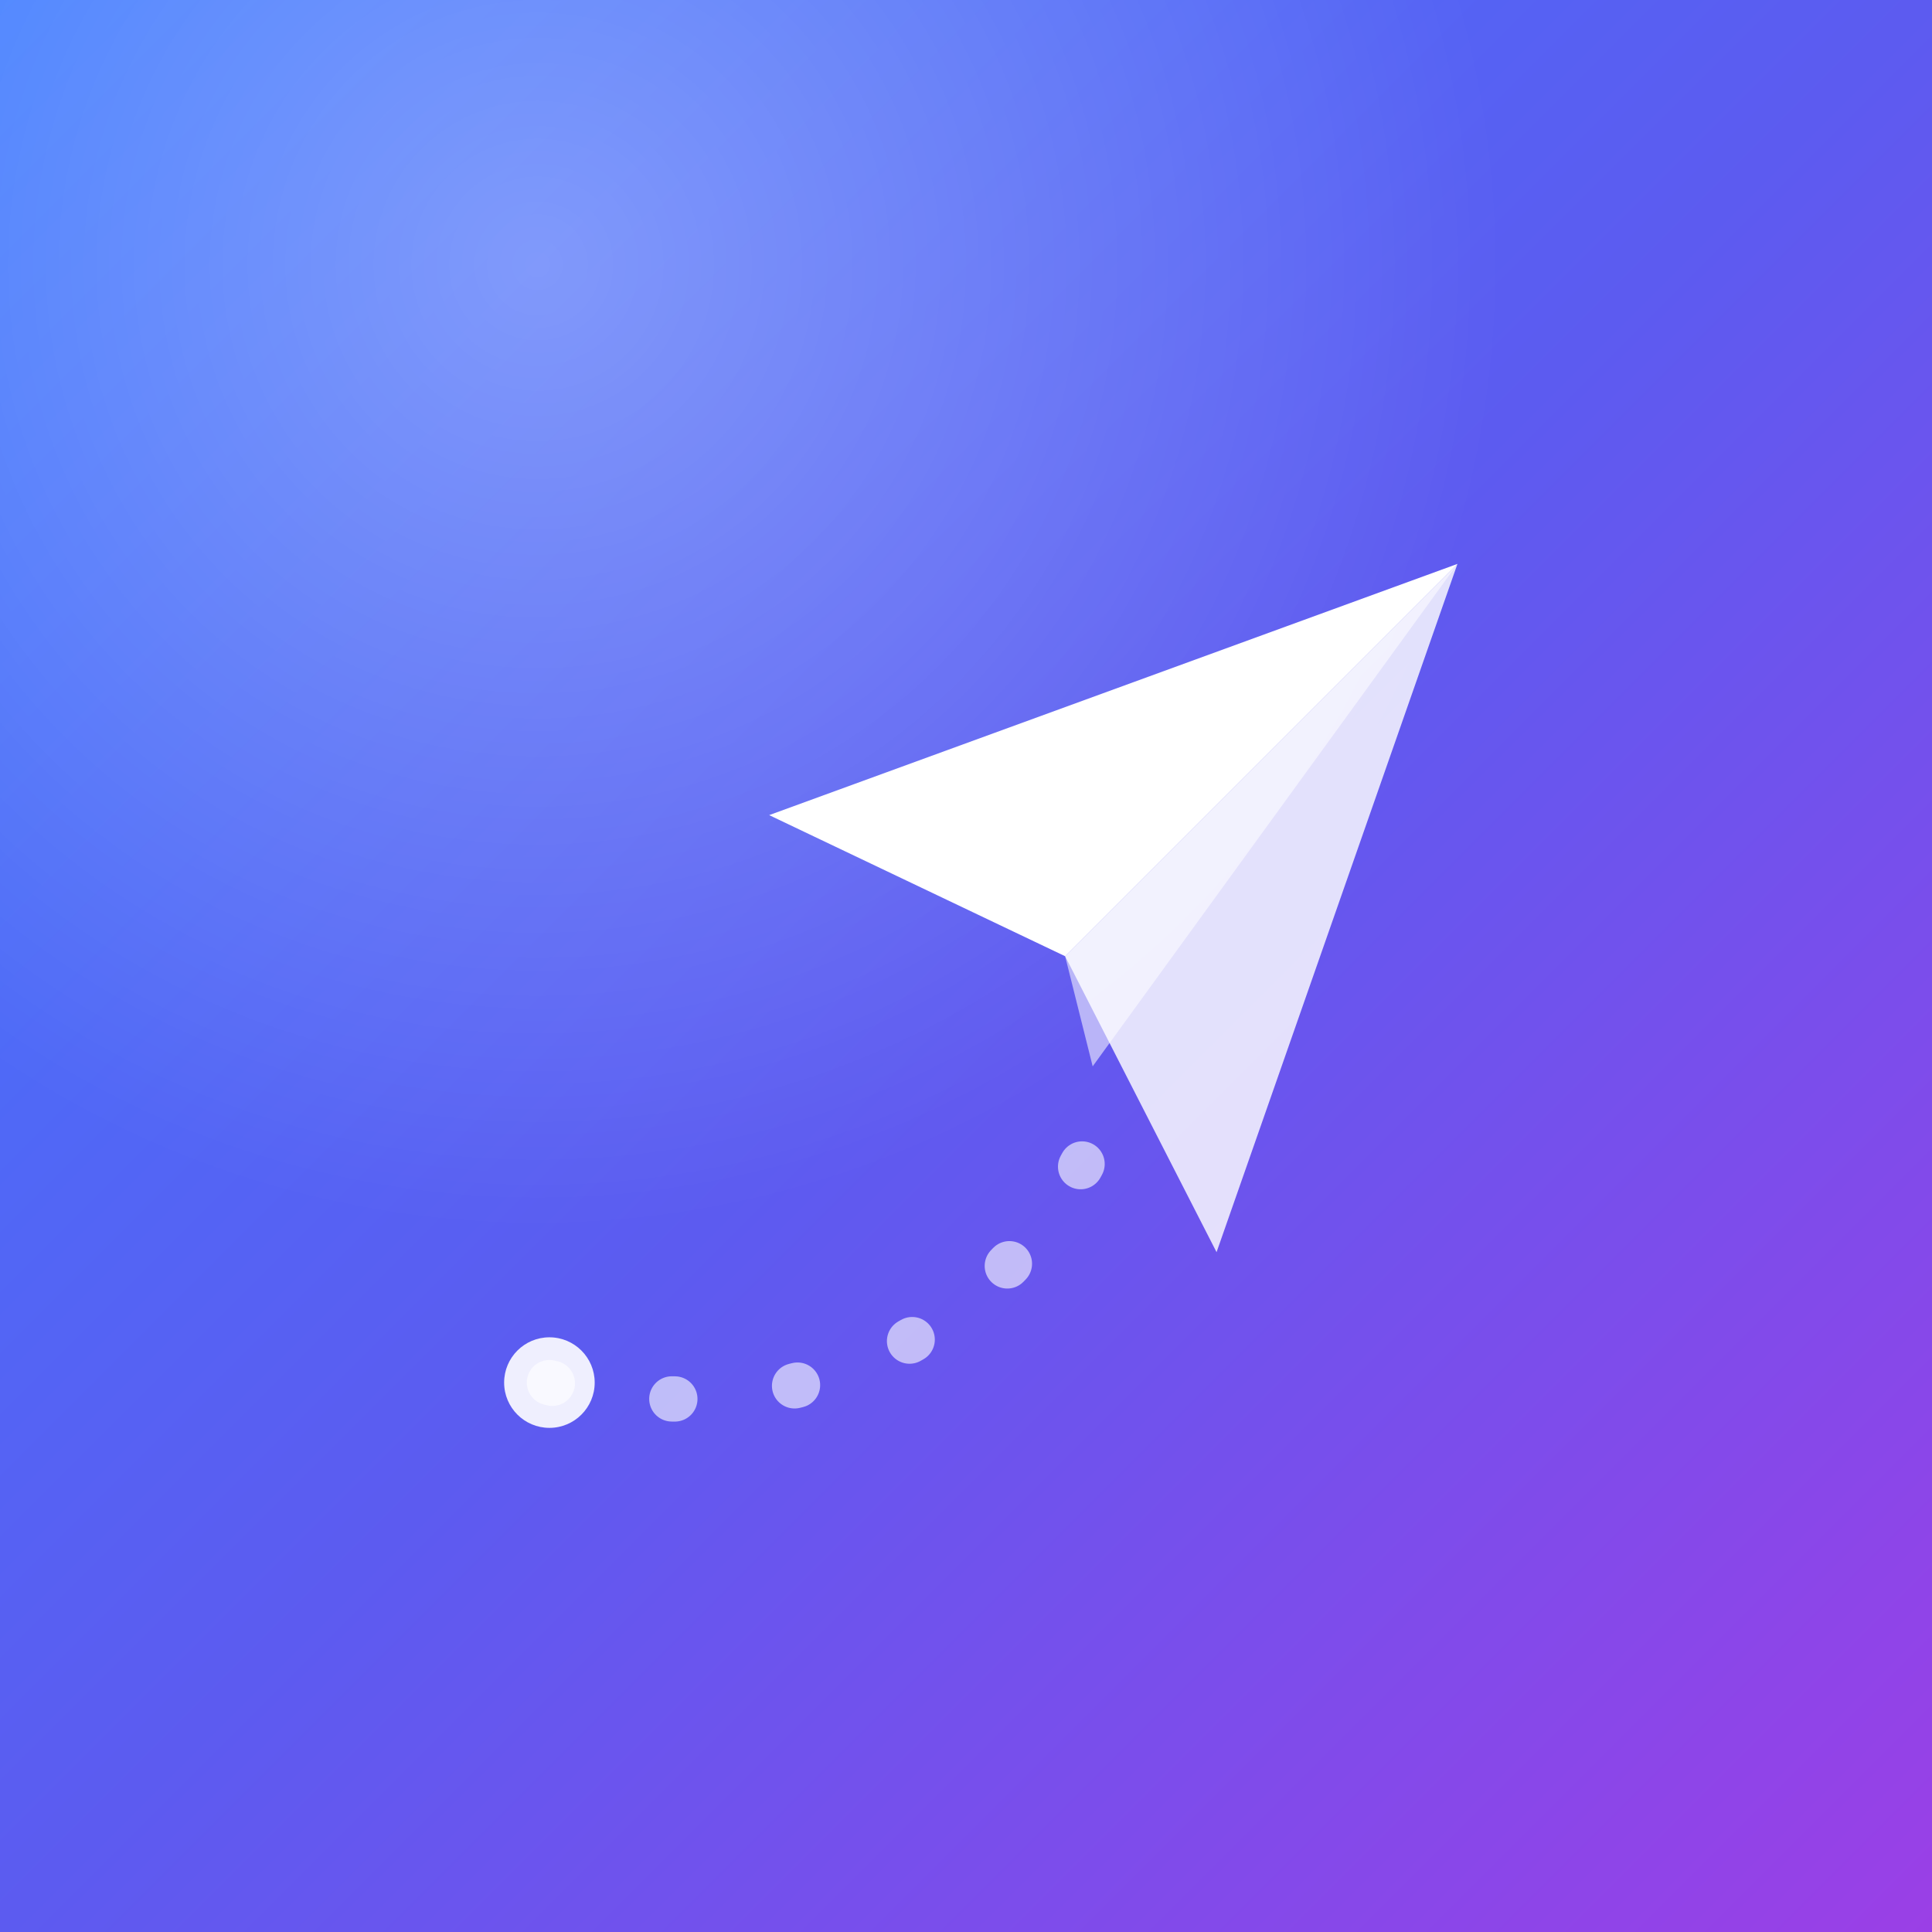
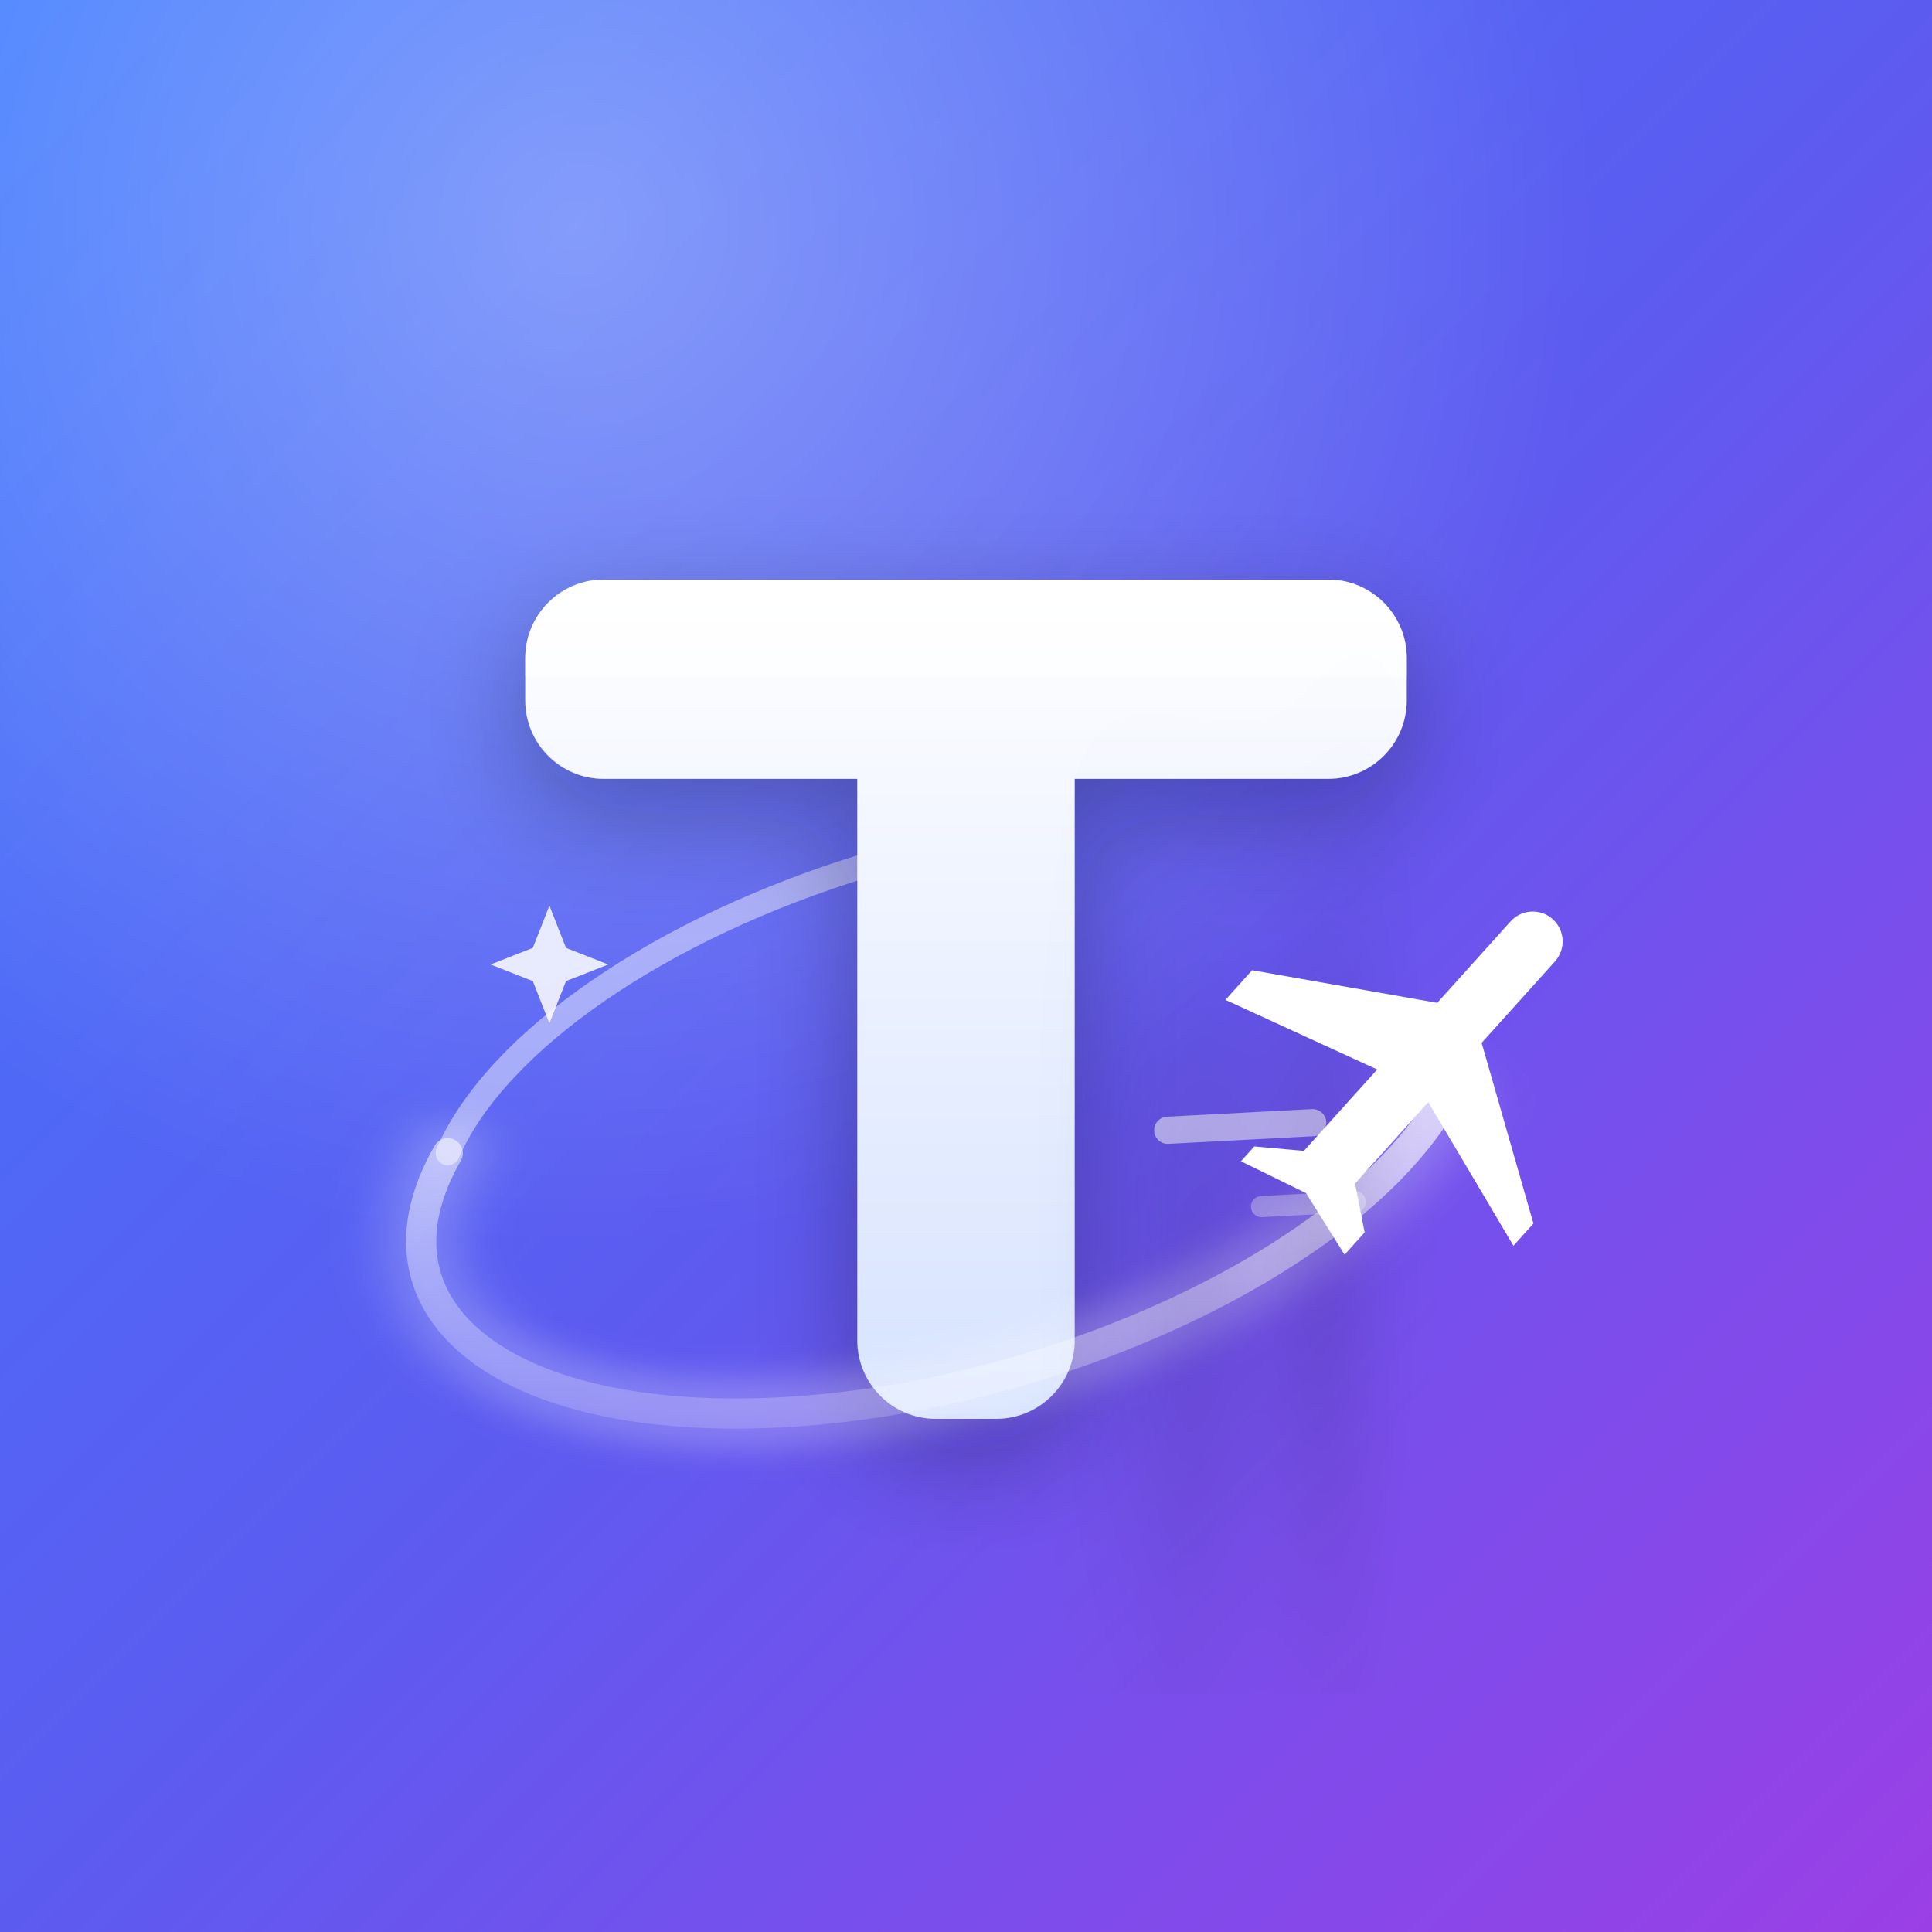
<svg xmlns="http://www.w3.org/2000/svg" width="512" height="512" viewBox="0 0 512 512">
  <defs>
    <linearGradient id="bg" x1="0%" y1="0%" x2="100%" y2="100%">
      <stop offset="0%" stop-color="#3E7BFF" />
      <stop offset="50%" stop-color="#5C5BF0" />
      <stop offset="100%" stop-color="#9B3FE6" />
    </linearGradient>
-     <radialGradient id="hl" cx="28%" cy="14%" r="90%">
-       <stop offset="0%" stop-color="#ffffff" stop-opacity="0.30" />
+     <radialGradient id="hl" cx="30%" cy="12%" r="95%">
+       <stop offset="0%" stop-color="#ffffff" stop-opacity="0.32" />
      <stop offset="55%" stop-color="#ffffff" stop-opacity="0" />
    </radialGradient>
+     <linearGradient id="tface" x1="0%" y1="0%" x2="0%" y2="100%">
+       <stop offset="0%" stop-color="#ffffff" />
+       <stop offset="100%" stop-color="#D6E2FF" />
+     </linearGradient>
+     <linearGradient id="trail" x1="0%" y1="100%" x2="100%" y2="0%">
+       <stop offset="0%" stop-color="#ffffff" stop-opacity="0" />
+       <stop offset="60%" stop-color="#ffffff" stop-opacity="0.6" />
+       <stop offset="100%" stop-color="#ffffff" stop-opacity="1" />
+     </linearGradient>
+     <filter id="soft" x="-40%" y="-40%" width="180%" height="180%">
+       <feDropShadow dx="0" dy="12" stdDeviation="18" flood-color="#0B1220" flood-opacity="0.30" />
+     </filter>
+     <filter id="glow" x="-60%" y="-60%" width="220%" height="220%">
+       <feGaussianBlur stdDeviation="7" />
+     </filter>
  </defs>
  <rect width="512" height="512" fill="url(#bg)" />
  <rect width="512" height="512" fill="url(#hl)" />
  <g transform="translate(51.2 51.2) scale(0.8)">
-     <circle cx="118" cy="394" r="15" fill="#ffffff" fill-opacity="0.9" />
-     <path d="M118 394 C 190 412, 268 386, 302 306" fill="none" stroke="#ffffff" stroke-opacity="0.6" stroke-width="15" stroke-linecap="round" stroke-dasharray="1 40" />
-     <g transform="translate(168 100) scale(11.4)">
-       <path d="M22 2 L2 9.3 L10.6 13.4 Z" fill="#ffffff" />
-       <path d="M22 2 L15 22 L10.6 13.4 Z" fill="#ffffff" fill-opacity="0.82" />
-       <path d="M22 2 L10.6 13.4 L11.4 16.6 Z" fill="#ffffff" fill-opacity="0.55" />
+     <g transform="translate(256 300) rotate(-16)">
+       <path d="M -170 -30 A 178 84 0 0 1 -10 -83.5" fill="none" stroke="#ffffff" stroke-opacity="0.45" stroke-width="8" stroke-linecap="round" />
    </g>
+     <g filter="url(#soft)">
+       <path d="M136 128              h240 a26 26 0 0 1 26 26 v14 a26 26 0 0 1 -26 26 h-84              v186 a26 26 0 0 1 -26 26 h-20 a26 26 0 0 1 -26 -26              v-186 h-84 a26 26 0 0 1 -26 -26 v-14 a26 26 0 0 1 26 -26 z" fill="url(#tface)" />
+       <path d="M136 128 h240 a26 26 0 0 1 26 26 v6 H110 v-6 a26 26 0 0 1 26 -26 z" fill="#ffffff" fill-opacity="0.5" />
+     </g>
+     <g transform="translate(256 300) rotate(-16)">
+       <path d="M -170 -30 A 178 84 0 0 0 152 44" fill="none" stroke="#ffffff" stroke-opacity="0.22" stroke-width="24" stroke-linecap="round" filter="url(#glow)" />
+       <path d="M -170 -30 A 178 84 0 0 0 152 44" fill="none" stroke="url(#trail)" stroke-width="10" stroke-linecap="round" />
+     </g>
+     <g transform="translate(404 292) rotate(42)">
+       <path d="M -14 34 l -34 34" stroke="#ffffff" stroke-opacity="0.55" stroke-width="9" stroke-linecap="round" />
+       <path d="M 14 44 l -22 22" stroke="#ffffff" stroke-opacity="0.35" stroke-width="7" stroke-linecap="round" />
+       <g transform="scale(6.6)" filter="url(#soft)">
+         <path d="M21.5 15.5v-2l-8-5V3a1.5 1.5 0 0 0-3 0v5.5l-8 5v2l8-2.5v5.5l-2 1.5V21l3.5-1 3.5 1v-1.5l-2-1.5v-5.5l8 2.5z" fill="#ffffff" transform="translate(-12 -12)" />
+       </g>
+     </g>
+     <path d="M118 236 l5.5 14 14 5.5 -14 5.5 -5.5 14 -5.5 -14 -14 -5.5 14 -5.5 z" fill="#ffffff" fill-opacity="0.85" />
  </g>
</svg>
